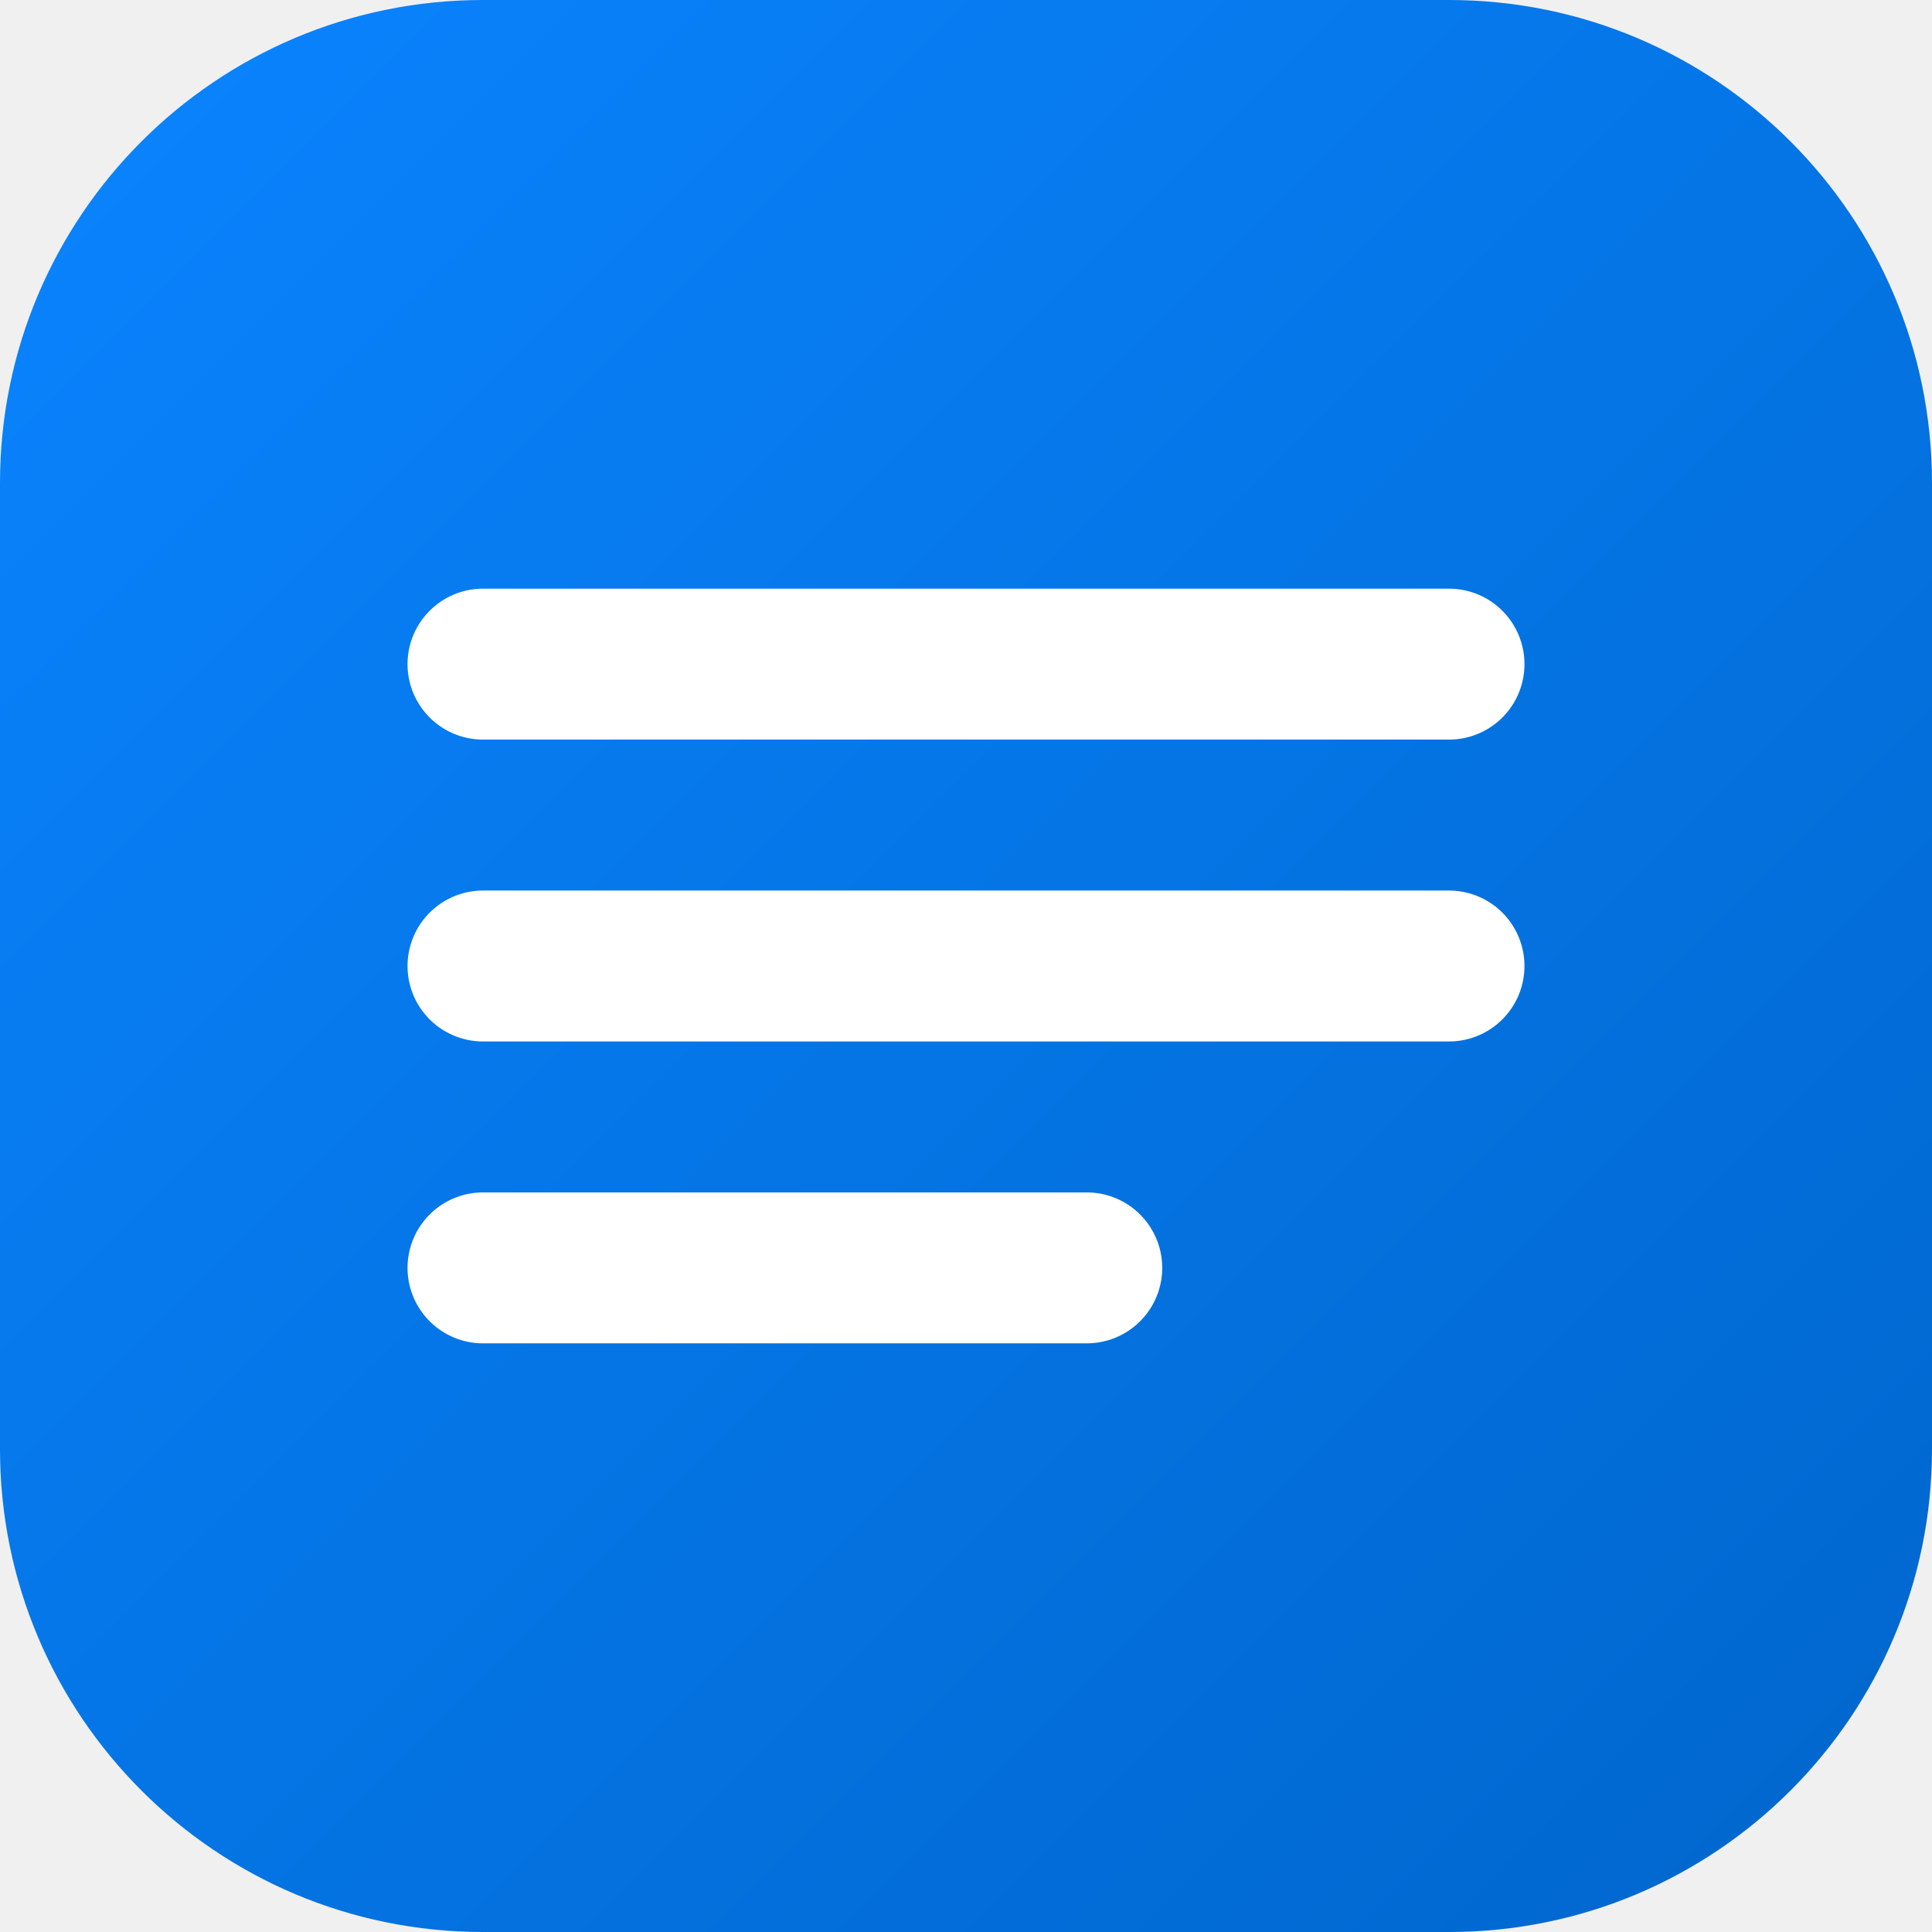
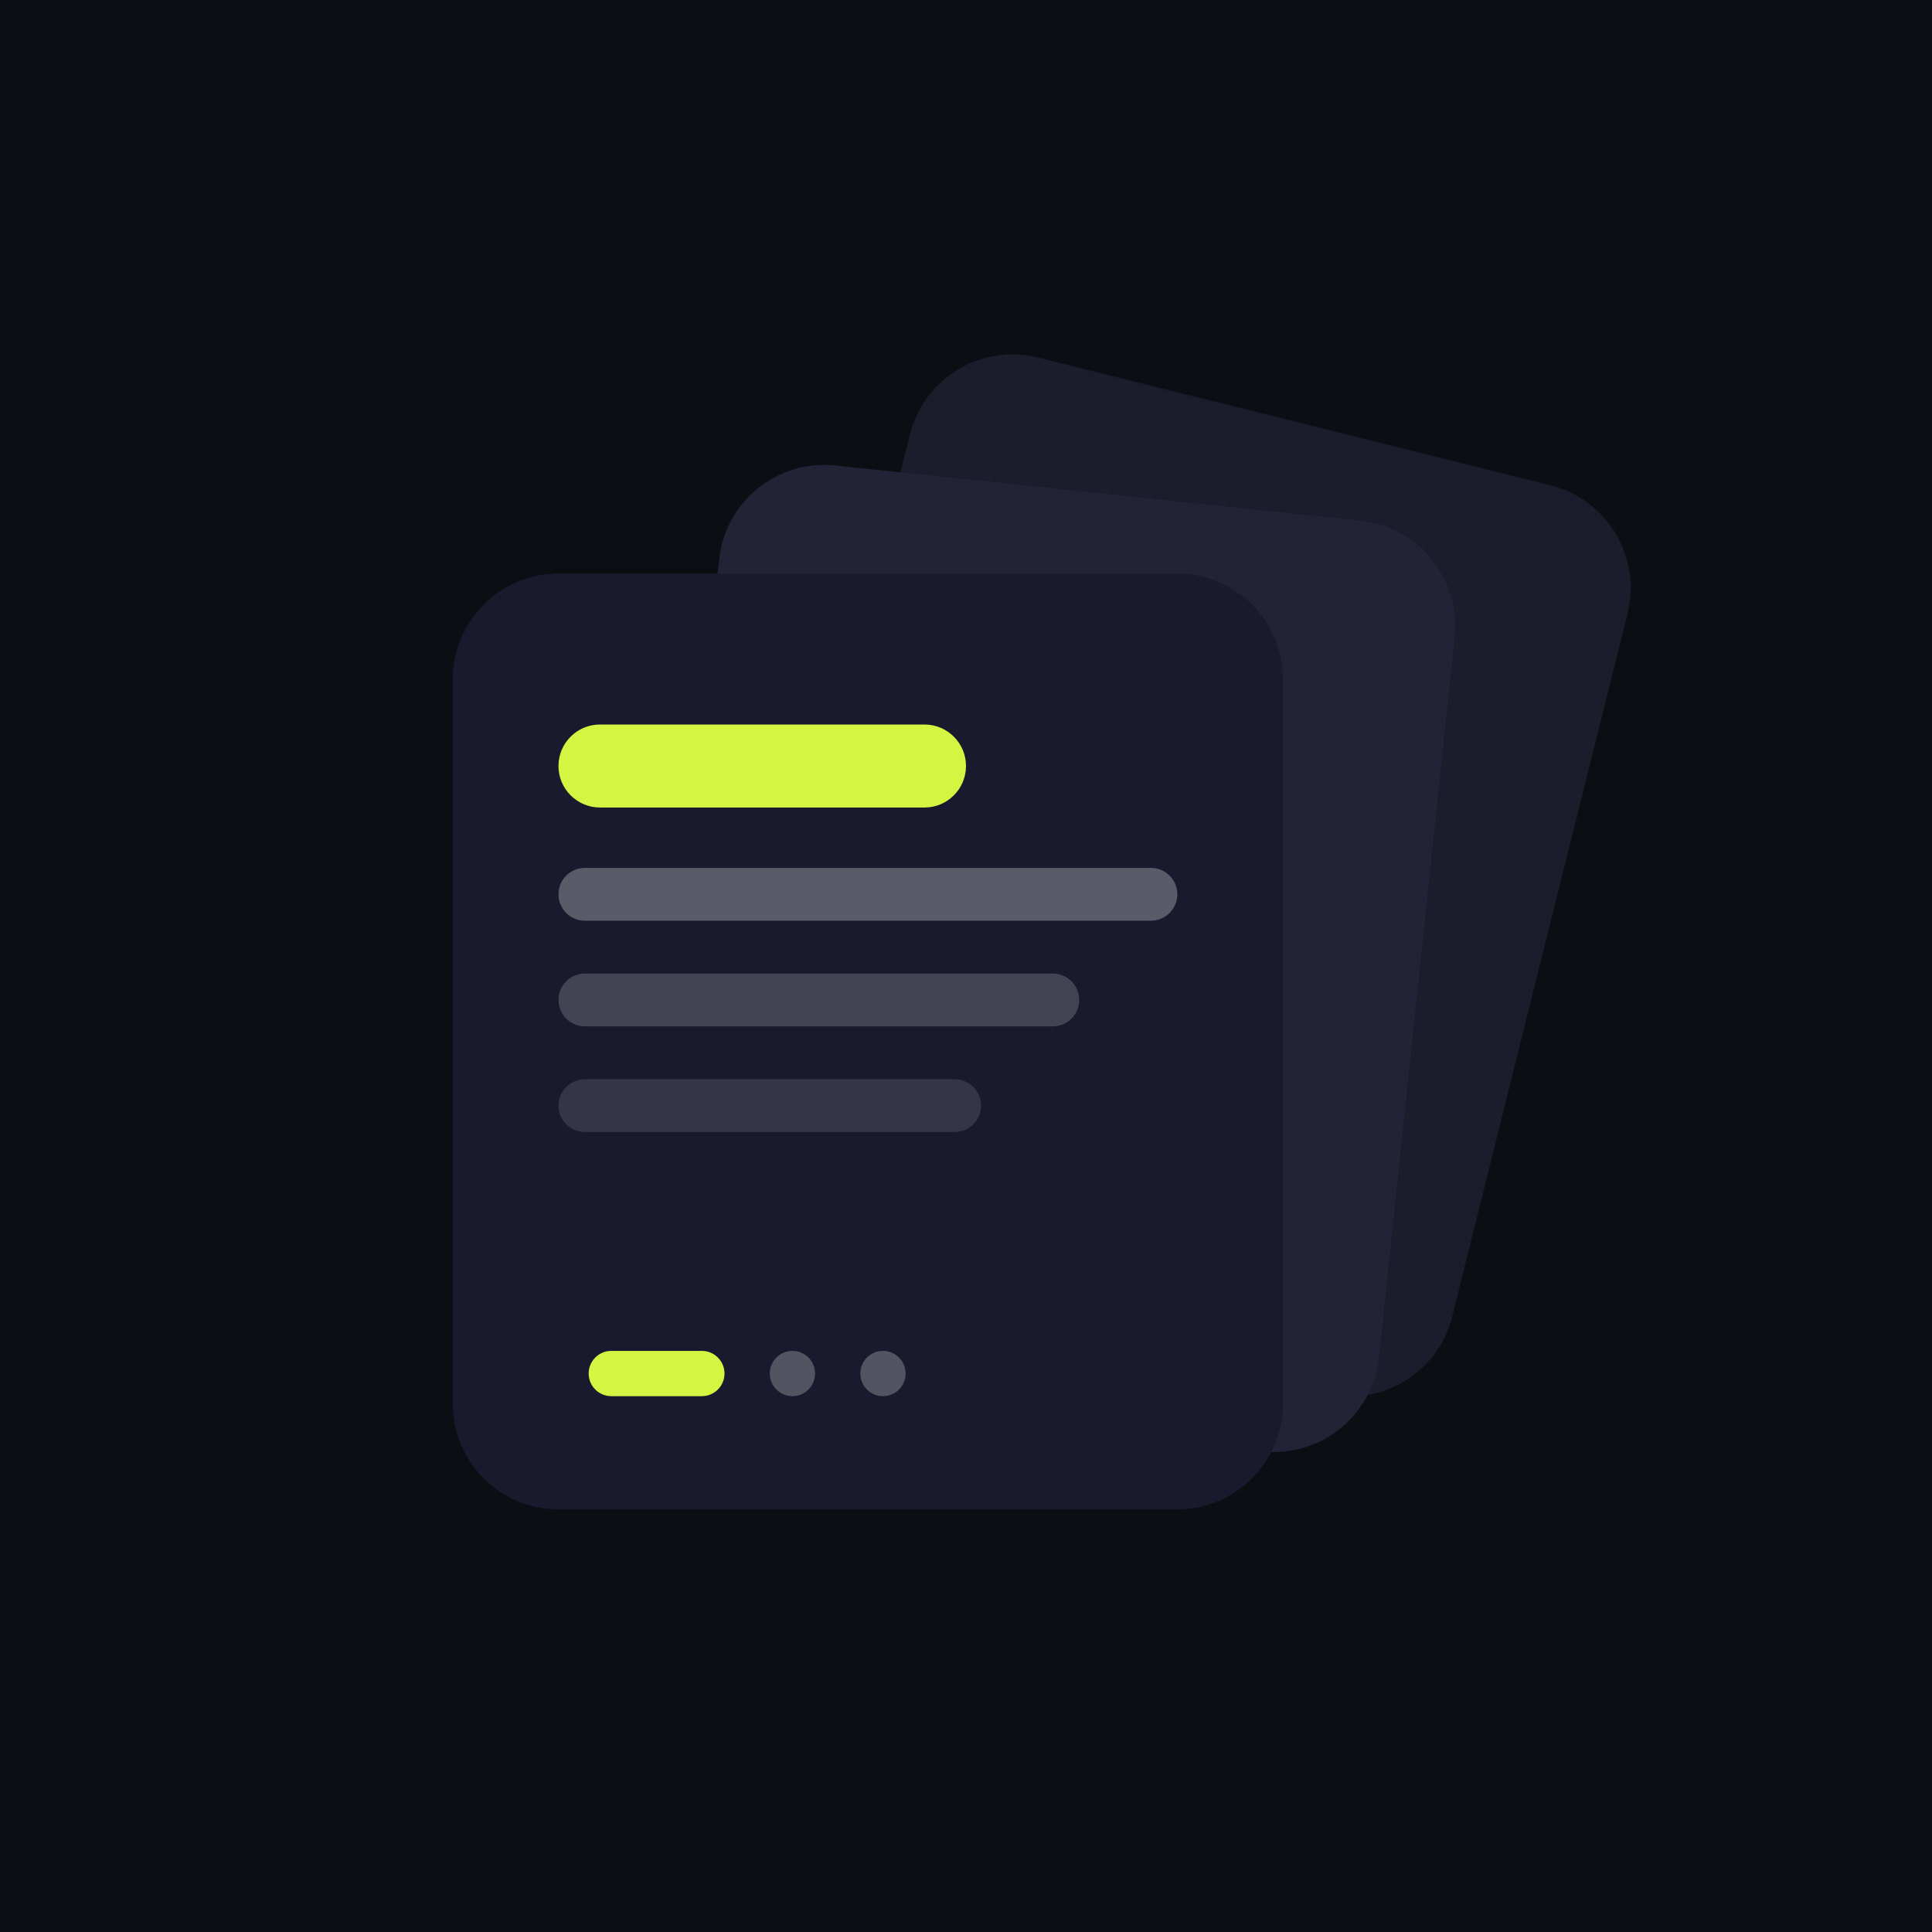
- <svg xmlns="http://www.w3.org/2000/svg" width="32" height="32" viewBox="0 0 32 32" fill="none">
-   <rect width="32" height="32" rx="8" fill="url(#g)" />
-   <path d="M8 11h16M8 16h16M8 21h10" stroke="#fff" stroke-width="2.5" stroke-linecap="round" />
-   <defs>
-     <linearGradient id="g" x1="0" y1="0" x2="32" y2="32" gradientUnits="userSpaceOnUse">
-       <stop stop-color="#0A84FF" />
-       <stop offset="1" stop-color="#0066CC" />
-     </linearGradient>
-   </defs>
+ <svg xmlns="http://www.w3.org/2000/svg" viewBox="0 0 512 512">
+   <rect width="512" height="512" fill="#0D0D14" />
+   <rect x="215" y="108" width="196" height="248" rx="28" fill="#1C1C2C" transform="rotate(14 313 232)" />
+   <rect x="180" y="130" width="196" height="248" rx="28" fill="#232338" transform="rotate(6 278 254)" />
+   <rect x="120" y="152" width="220" height="248" rx="28" fill="#1A1A2E" />
+   <rect x="148" y="192" width="108" height="22" rx="11" fill="#D4F542" />
+   <rect x="148" y="230" width="164" height="14" rx="7" fill="rgba(255,255,255,0.28)" />
+   <rect x="148" y="258" width="138" height="14" rx="7" fill="rgba(255,255,255,0.18)" />
+   <rect x="148" y="286" width="112" height="14" rx="7" fill="rgba(255,255,255,0.12)" />
+   <rect x="156" y="358" width="36" height="12" rx="6" fill="#D4F542" />
+   <circle cx="210" cy="364" r="6" fill="rgba(255,255,255,0.25)" />
+   <circle cx="234" cy="364" r="6" fill="rgba(255,255,255,0.25)" />
</svg>
